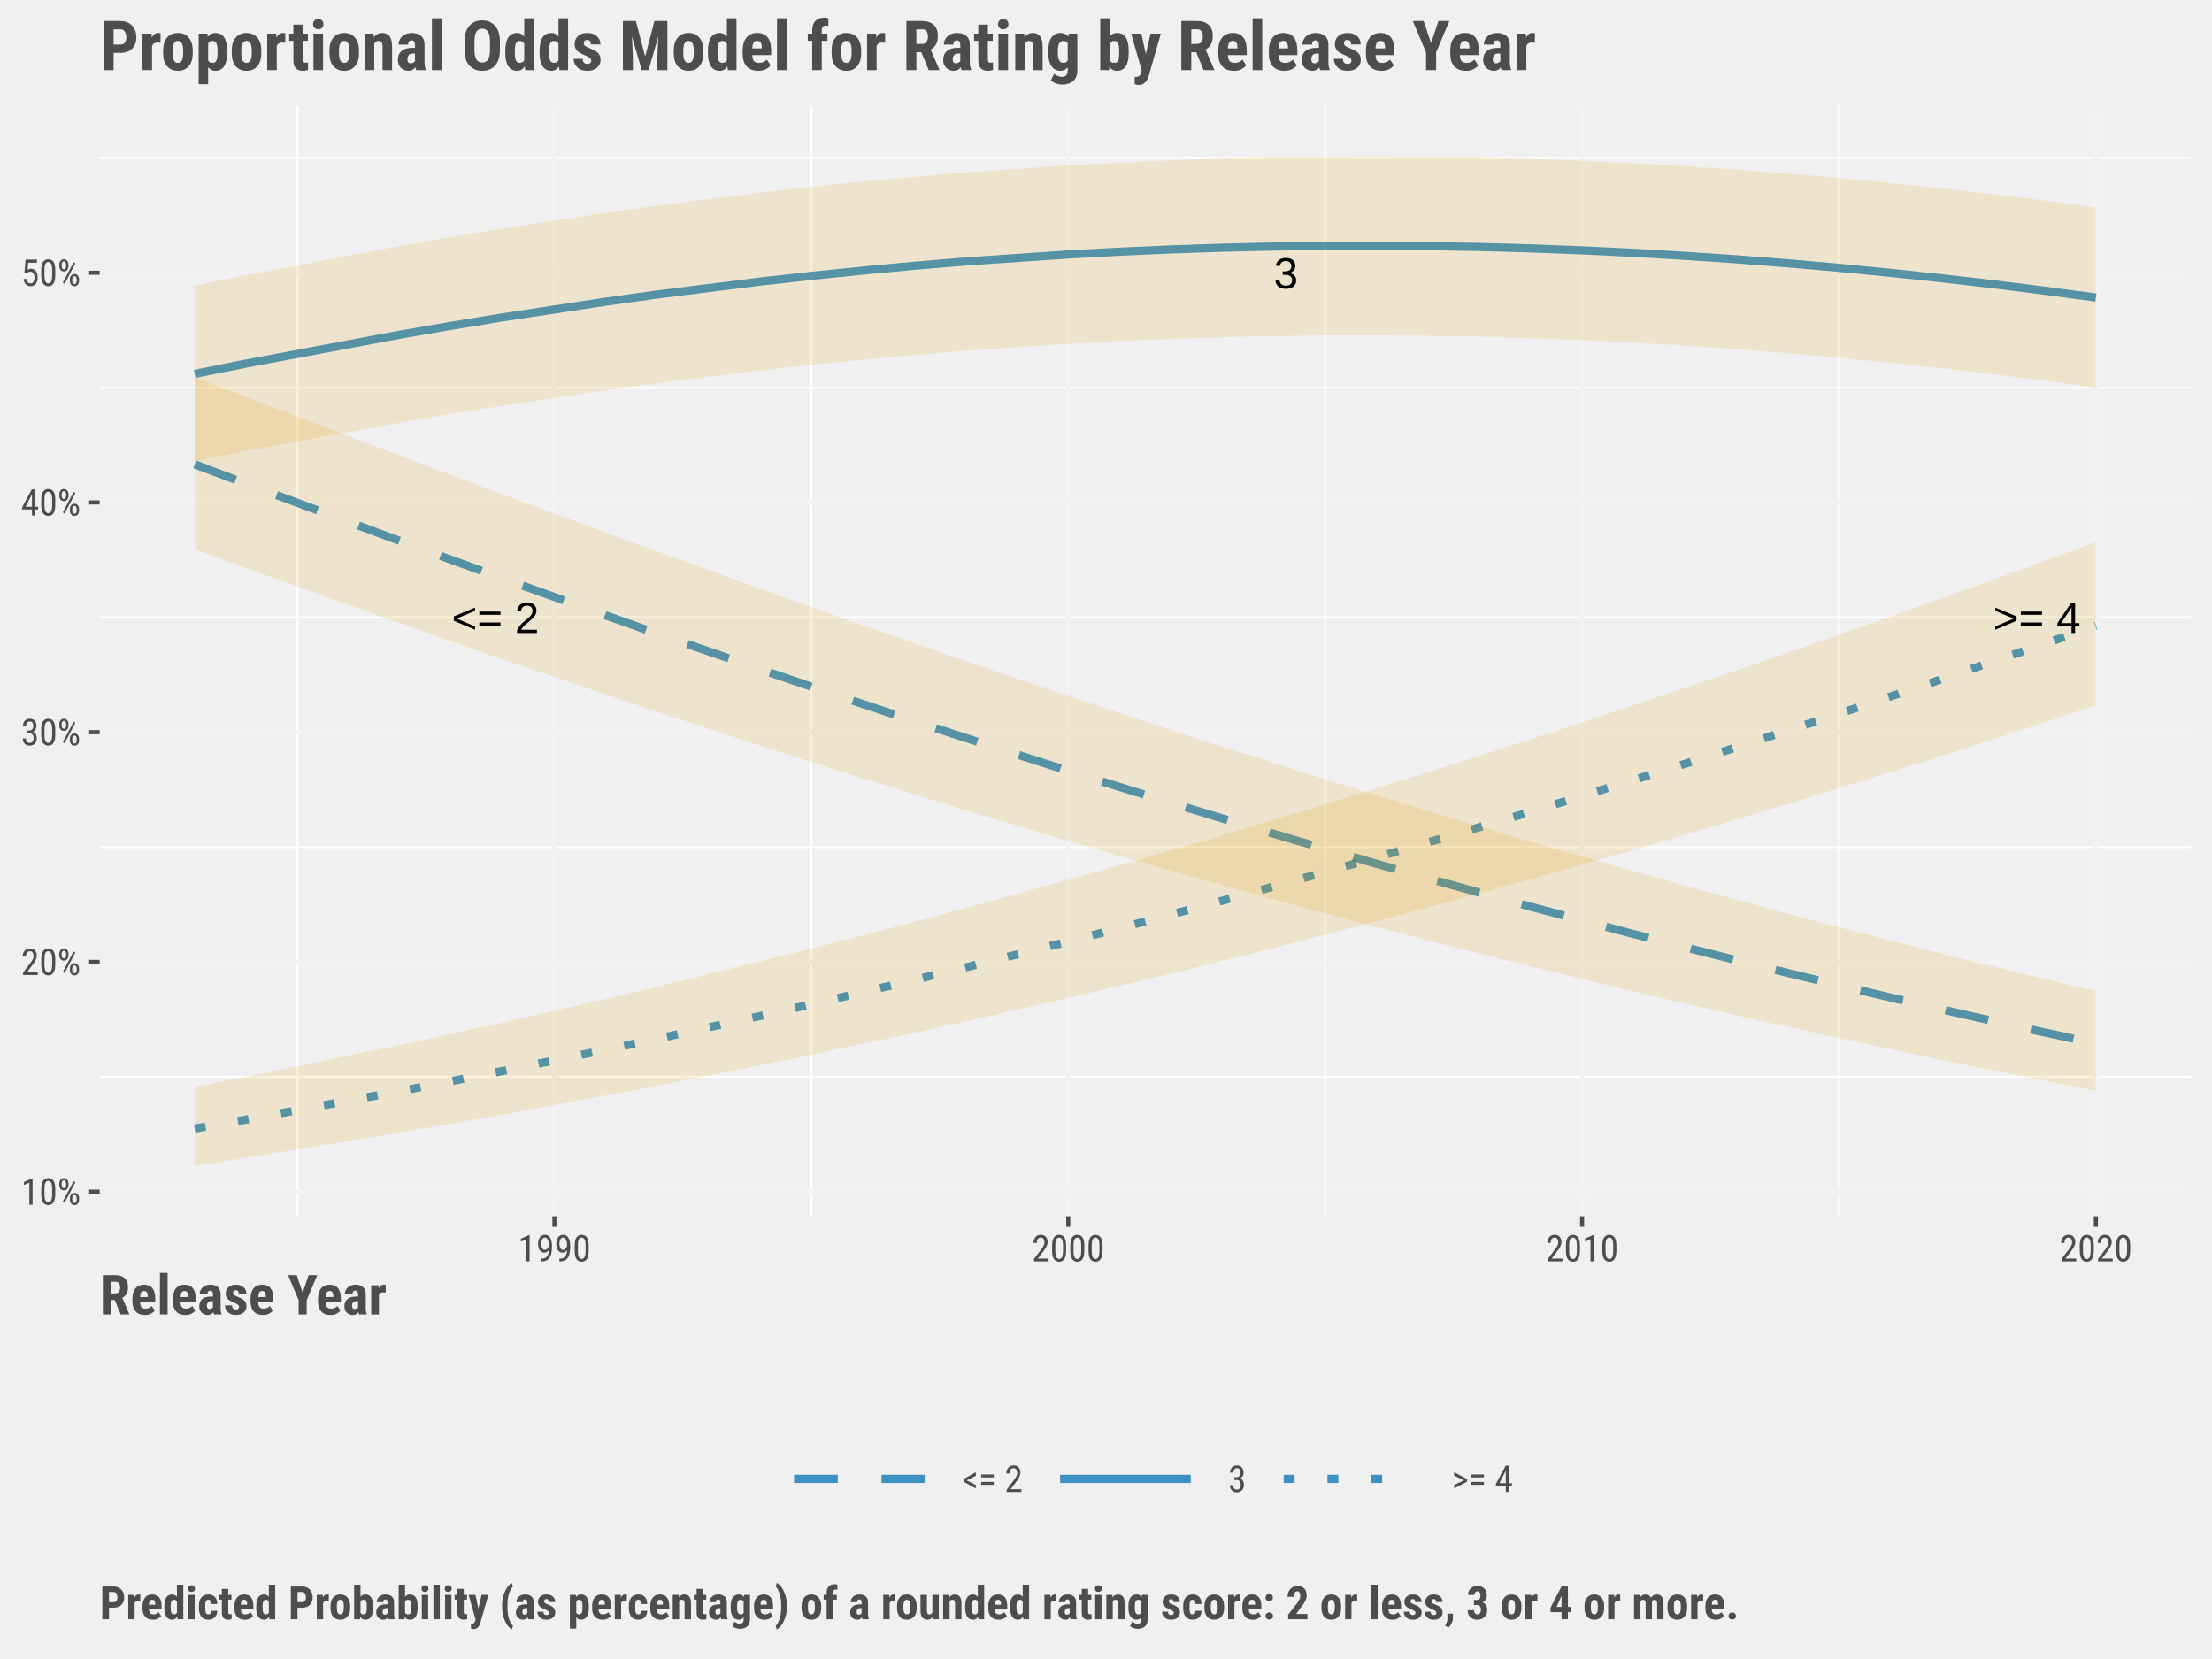
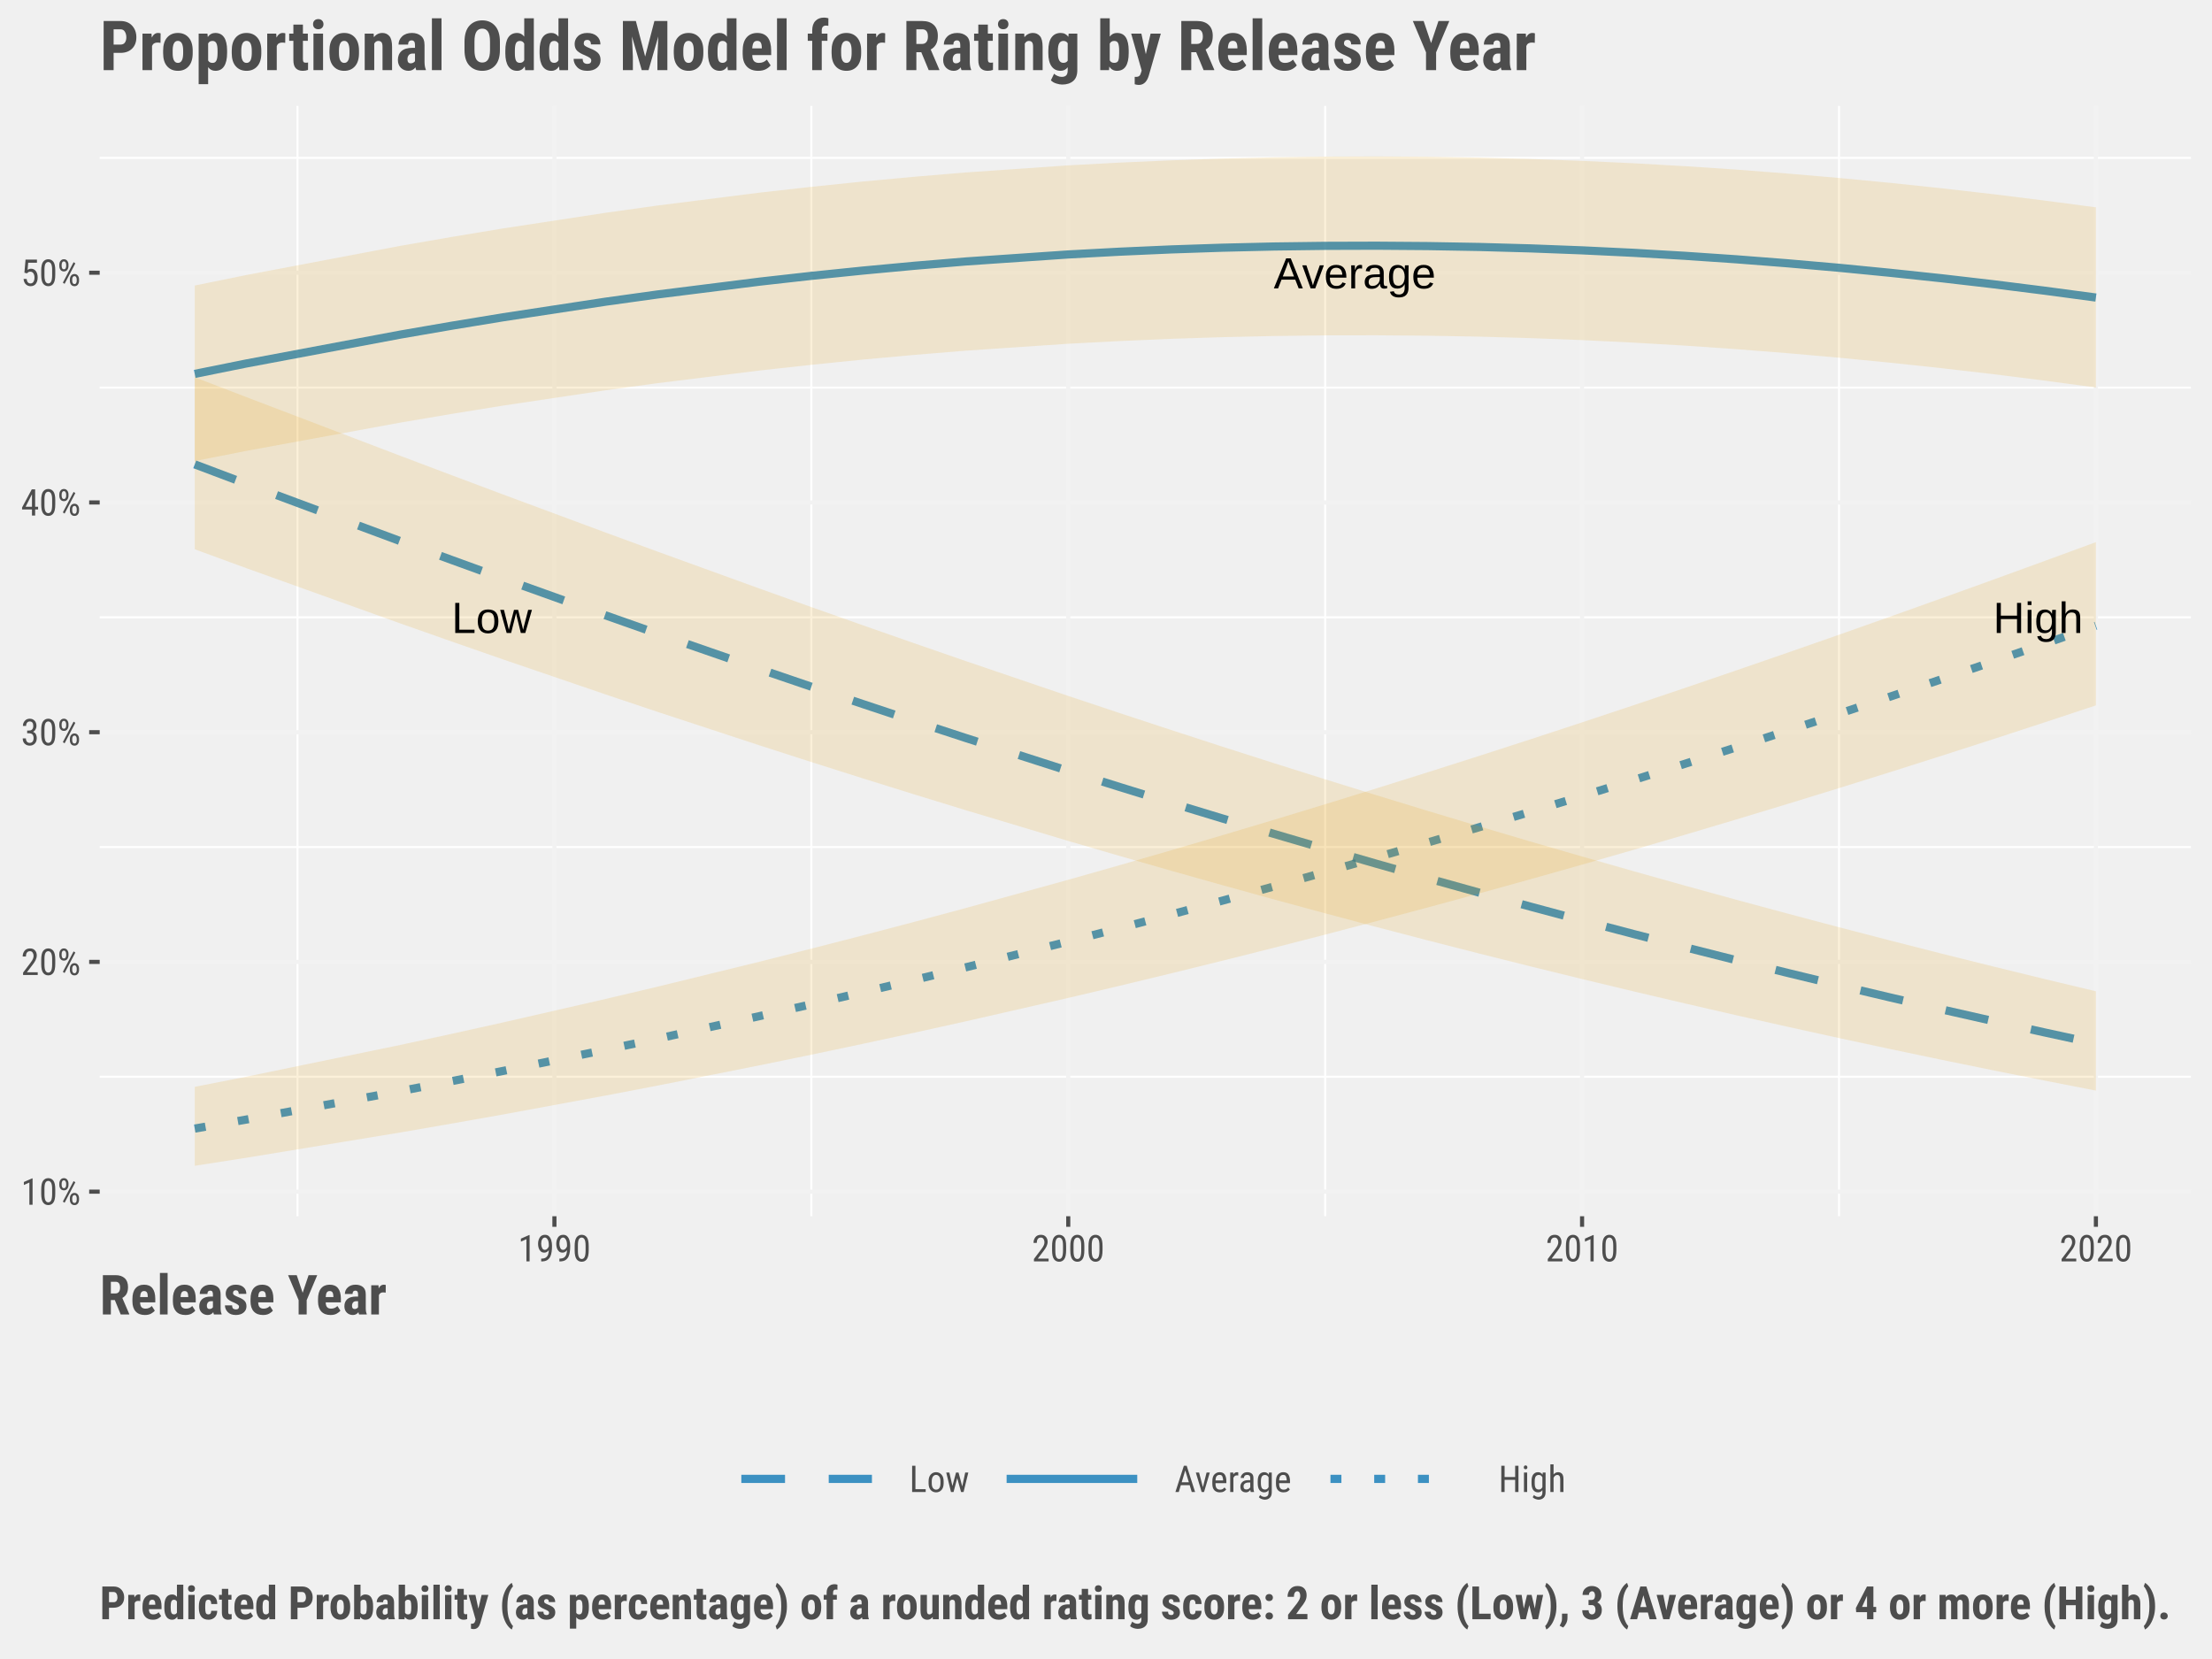
<svg xmlns="http://www.w3.org/2000/svg" class="svglite" width="576.00pt" height="432.00pt" viewBox="0 0 576.00 432.00">
  <defs>
    <style type="text/css">
    .svglite line, .svglite polyline, .svglite polygon, .svglite path, .svglite rect, .svglite circle {
      fill: none;
      stroke: #000000;
      stroke-linecap: round;
      stroke-linejoin: round;
      stroke-miterlimit: 10.00;
    }
    .svglite text {
      white-space: pre;
    }
  </style>
  </defs>
  <rect width="100%" height="100%" style="stroke: none; fill: none;" />
  <defs>
    <clipPath id="cpMC4wMHw1NzYuMDB8MC4wMHw0MzIuMDA=">
      <rect x="0.00" y="0.00" width="576.00" height="432.00" />
    </clipPath>
  </defs>
  <g clip-path="url(#cpMC4wMHw1NzYuMDB8MC4wMHw0MzIuMDA=)">
    <rect x="0.00" y="0" width="576.00" height="432.00" style="stroke-width: 1.07; stroke: none;" />
  </g>
  <defs>
    <clipPath id="cpMjUuOTZ8NTcwLjUyfDI3LjU5fDMxNi43MQ==">
      <rect x="25.96" y="27.59" width="544.56" height="289.12" />
    </clipPath>
  </defs>
  <g clip-path="url(#cpMjUuOTZ8NTcwLjUyfDI3LjU5fDMxNi43MQ==)">
    <polyline points="25.96,280.39 570.52,280.39 " style="stroke-width: 0.53; stroke: #FFFFFF; stroke-linecap: butt;" />
    <polyline points="25.96,220.57 570.52,220.57 " style="stroke-width: 0.53; stroke: #FFFFFF; stroke-linecap: butt;" />
    <polyline points="25.96,160.75 570.52,160.75 " style="stroke-width: 0.53; stroke: #FFFFFF; stroke-linecap: butt;" />
    <polyline points="25.96,100.93 570.52,100.93 " style="stroke-width: 0.53; stroke: #FFFFFF; stroke-linecap: butt;" />
    <polyline points="25.96,41.11 570.52,41.11 " style="stroke-width: 0.53; stroke: #FFFFFF; stroke-linecap: butt;" />
    <polyline points="77.47,316.71 77.47,27.59 " style="stroke-width: 0.53; stroke: #FFFFFF; stroke-linecap: butt;" />
    <polyline points="211.27,316.71 211.27,27.59 " style="stroke-width: 0.53; stroke: #FFFFFF; stroke-linecap: butt;" />
    <polyline points="345.07,316.71 345.07,27.59 " style="stroke-width: 0.53; stroke: #FFFFFF; stroke-linecap: butt;" />
    <polyline points="478.87,316.71 478.87,27.59 " style="stroke-width: 0.53; stroke: #FFFFFF; stroke-linecap: butt;" />
    <polyline points="25.96,310.30 570.52,310.30 " style="stroke-width: 1.07; stroke: #F2F2F2; stroke-linecap: butt;" />
    <polyline points="25.96,250.48 570.52,250.48 " style="stroke-width: 1.07; stroke: #F2F2F2; stroke-linecap: butt;" />
    <polyline points="25.96,190.66 570.52,190.66 " style="stroke-width: 1.07; stroke: #F2F2F2; stroke-linecap: butt;" />
    <polyline points="25.96,130.84 570.52,130.84 " style="stroke-width: 1.07; stroke: #F2F2F2; stroke-linecap: butt;" />
    <polyline points="25.96,71.02 570.52,71.02 " style="stroke-width: 1.07; stroke: #F2F2F2; stroke-linecap: butt;" />
    <polyline points="144.37,316.71 144.37,27.59 " style="stroke-width: 1.07; stroke: #F2F2F2; stroke-linecap: butt;" />
    <polyline points="278.17,316.71 278.17,27.59 " style="stroke-width: 1.07; stroke: #F2F2F2; stroke-linecap: butt;" />
    <polyline points="411.97,316.71 411.97,27.59 " style="stroke-width: 1.07; stroke: #F2F2F2; stroke-linecap: butt;" />
    <polyline points="545.77,316.71 545.77,27.59 " style="stroke-width: 1.07; stroke: #F2F2F2; stroke-linecap: butt;" />
    <polyline points="50.71,120.92 64.09,125.97 104.23,140.91 117.61,145.81 130.99,150.67 157.75,160.26 171.13,164.98 197.89,174.26 211.27,178.82 224.65,183.32 238.03,187.77 251.41,192.15 278.17,200.74 291.55,204.93 304.93,209.07 318.31,213.13 331.69,217.13 345.07,221.06 358.45,224.93 371.83,228.72 385.21,232.45 398.59,236.10 411.97,239.69 425.35,243.21 438.73,246.65 452.11,250.03 465.49,253.34 478.87,256.58 492.25,259.75 505.63,262.85 519.01,265.88 532.39,268.84 545.77,271.74 " style="stroke-width: 2.13; stroke: #0072B2; stroke-opacity: 0.75; stroke-dasharray: 11.38,11.38; stroke-linecap: butt;" />
    <polyline points="50.71,97.36 64.09,94.66 104.23,87.13 117.61,84.82 130.99,82.62 157.75,78.55 171.13,76.69 197.89,73.33 211.27,71.83 224.65,70.46 238.03,69.21 251.41,68.09 278.17,66.26 291.55,65.54 304.93,64.95 318.31,64.50 331.69,64.19 345.07,64.02 358.45,63.98 371.83,64.08 385.21,64.31 398.59,64.68 411.97,65.19 425.35,65.83 438.73,66.61 452.11,67.52 465.49,68.56 478.87,69.73 492.25,71.04 505.63,72.46 519.01,74.01 532.39,75.69 545.77,77.48 " style="stroke-width: 2.13; stroke: #0072B2; stroke-opacity: 0.75; stroke-linecap: butt;" />
    <polyline points="50.71,293.88 64.09,291.54 104.23,284.13 117.61,281.53 130.99,278.87 157.75,273.35 171.13,270.49 197.89,264.57 211.27,261.51 224.65,258.38 238.03,255.18 251.41,251.91 278.17,245.17 291.55,241.69 304.93,238.14 318.31,234.53 331.69,230.84 345.07,227.08 358.45,223.26 371.83,219.37 385.21,215.40 398.59,211.38 411.97,207.28 425.35,203.12 438.73,198.90 452.11,194.61 465.49,190.26 478.87,185.85 492.25,181.38 505.63,176.85 519.01,172.27 532.39,167.63 545.77,162.94 " style="stroke-width: 2.13; stroke: #0072B2; stroke-opacity: 0.75; stroke-dasharray: 2.85,8.54; stroke-linecap: butt;" />
    <polygon points="50.71,98.24 64.09,103.38 104.23,118.69 117.61,123.74 130.99,128.76 157.75,138.69 171.13,143.60 197.89,153.30 211.27,158.08 224.65,162.81 238.03,167.49 251.41,172.12 278.17,181.22 291.55,185.68 304.93,190.08 318.31,194.43 331.69,198.71 345.07,202.93 358.45,207.08 371.83,211.17 385.21,215.19 398.59,219.15 411.97,223.03 425.35,226.85 438.73,230.61 452.11,234.29 465.49,237.90 478.87,241.45 492.25,244.92 505.63,248.33 519.01,251.66 532.39,254.93 545.77,258.13 545.77,283.99 532.39,281.38 519.01,278.71 505.63,275.98 492.25,273.18 478.87,270.31 465.49,267.37 452.11,264.37 438.73,261.29 425.35,258.15 411.97,254.94 398.59,251.66 385.21,248.31 371.83,244.89 358.45,241.40 345.07,237.83 331.69,234.20 318.31,230.50 304.93,226.73 291.55,222.89 278.17,218.98 251.41,210.96 238.03,206.85 224.65,202.68 211.27,198.44 197.89,194.13 171.13,185.34 157.75,180.85 130.99,171.71 117.61,167.05 104.23,162.34 64.09,147.93 50.71,143.03 " style="stroke-width: 0.00; stroke: none; stroke-linecap: butt; fill: #E69F00; fill-opacity: 0.15;" />
    <polyline points="50.71,98.24 64.09,103.38 104.23,118.69 117.61,123.74 130.99,128.76 157.75,138.69 171.13,143.60 197.89,153.30 211.27,158.08 224.65,162.81 238.03,167.49 251.41,172.12 278.17,181.22 291.55,185.68 304.93,190.08 318.31,194.43 331.69,198.71 345.07,202.93 358.45,207.08 371.83,211.17 385.21,215.19 398.59,219.15 411.97,223.03 425.35,226.85 438.73,230.61 452.11,234.29 465.49,237.90 478.87,241.45 492.25,244.92 505.63,248.33 519.01,251.66 532.39,254.93 545.77,258.13 " style="stroke-width: 1.07; stroke: none; stroke-linecap: butt;" />
    <polyline points="545.77,283.99 532.39,281.38 519.01,278.71 505.63,275.98 492.25,273.18 478.87,270.31 465.49,267.37 452.11,264.37 438.73,261.29 425.35,258.15 411.97,254.94 398.59,251.66 385.21,248.31 371.83,244.89 358.45,241.40 345.07,237.83 331.69,234.20 318.31,230.50 304.93,226.73 291.55,222.89 278.17,218.98 251.41,210.96 238.03,206.85 224.65,202.68 211.27,198.44 197.89,194.13 171.13,185.34 157.75,180.85 130.99,171.71 117.61,167.05 104.23,162.34 64.09,147.93 50.71,143.03 " style="stroke-width: 1.07; stroke: none; stroke-linecap: butt;" />
    <polygon points="50.71,74.35 64.09,71.62 104.23,64.02 117.61,61.70 130.99,59.48 157.75,55.40 171.13,53.53 197.89,50.15 211.27,48.65 224.65,47.27 238.03,46.03 251.41,44.91 278.17,43.06 291.55,42.34 304.93,41.75 318.31,41.29 331.69,40.97 345.07,40.78 358.45,40.73 371.83,40.82 385.21,41.04 398.59,41.40 411.97,41.89 425.35,42.51 438.73,43.27 452.11,44.16 465.49,45.19 478.87,46.34 492.25,47.62 505.63,49.03 519.01,50.56 532.39,52.22 545.77,53.99 545.77,100.90 532.39,99.11 519.01,97.43 505.63,95.88 492.25,94.45 478.87,93.15 465.49,91.97 452.11,90.92 438.73,90.00 425.35,89.22 411.97,88.56 398.59,88.05 385.21,87.66 371.83,87.42 358.45,87.31 345.07,87.33 331.69,87.50 318.31,87.80 304.93,88.23 291.55,88.81 278.17,89.51 251.41,91.32 238.03,92.42 224.65,93.64 211.27,95.00 197.89,96.47 171.13,99.79 157.75,101.62 130.99,105.62 117.61,107.78 104.23,110.05 64.09,117.42 50.71,120.06 " style="stroke-width: 0.00; stroke: none; stroke-linecap: butt; fill: #E69F00; fill-opacity: 0.15;" />
    <polyline points="50.71,74.35 64.09,71.62 104.23,64.02 117.61,61.70 130.99,59.48 157.75,55.40 171.13,53.53 197.89,50.15 211.27,48.65 224.65,47.27 238.03,46.03 251.41,44.91 278.17,43.06 291.55,42.34 304.93,41.75 318.31,41.29 331.69,40.97 345.07,40.78 358.45,40.73 371.83,40.82 385.21,41.04 398.59,41.40 411.97,41.89 425.35,42.51 438.73,43.27 452.11,44.16 465.49,45.19 478.87,46.34 492.25,47.62 505.63,49.03 519.01,50.56 532.39,52.22 545.77,53.99 " style="stroke-width: 1.07; stroke: none; stroke-linecap: butt;" />
    <polyline points="545.77,100.90 532.39,99.11 519.01,97.43 505.63,95.88 492.25,94.45 478.87,93.15 465.49,91.97 452.11,90.92 438.73,90.00 425.35,89.22 411.97,88.56 398.59,88.05 385.21,87.66 371.83,87.42 358.45,87.31 345.07,87.33 331.69,87.50 318.31,87.80 304.93,88.23 291.55,88.81 278.17,89.51 251.41,91.32 238.03,92.42 224.65,93.64 211.27,95.00 197.89,96.47 171.13,99.79 157.75,101.62 130.99,105.62 117.61,107.78 104.23,110.05 64.09,117.42 50.71,120.06 " style="stroke-width: 1.07; stroke: none; stroke-linecap: butt;" />
    <polygon points="50.71,283.01 64.09,280.38 104.23,272.10 117.61,269.21 130.99,266.24 157.75,260.11 171.13,256.95 197.89,250.40 211.27,247.02 224.65,243.58 238.03,240.06 251.41,236.47 278.17,229.09 291.55,225.29 304.93,221.42 318.31,217.49 331.69,213.49 345.07,209.42 358.45,205.28 371.83,201.08 385.21,196.82 398.59,192.49 411.97,188.10 425.35,183.65 438.73,179.14 452.11,174.57 465.49,169.95 478.87,165.28 492.25,160.55 505.63,155.77 519.01,150.95 532.39,146.08 545.77,141.17 545.77,183.68 532.39,188.11 519.01,192.48 505.63,196.79 492.25,201.04 478.87,205.22 465.49,209.34 452.11,213.39 438.73,217.38 425.35,221.30 411.97,225.15 398.59,228.93 385.21,232.64 371.83,236.29 358.45,239.86 345.07,243.37 331.69,246.81 318.31,250.17 304.93,253.47 291.55,256.70 278.17,259.86 251.41,265.97 238.03,268.93 224.65,271.82 211.27,274.64 197.89,277.39 171.13,282.71 157.75,285.27 130.99,290.21 117.61,292.58 104.23,294.90 64.09,301.49 50.71,303.57 " style="stroke-width: 0.00; stroke: none; stroke-linecap: butt; fill: #E69F00; fill-opacity: 0.15;" />
    <polyline points="50.71,283.01 64.09,280.38 104.23,272.10 117.61,269.21 130.99,266.24 157.75,260.11 171.13,256.95 197.89,250.40 211.27,247.02 224.65,243.58 238.03,240.06 251.41,236.47 278.17,229.09 291.55,225.29 304.93,221.42 318.31,217.49 331.69,213.49 345.07,209.42 358.45,205.28 371.83,201.08 385.21,196.82 398.59,192.49 411.97,188.10 425.35,183.65 438.73,179.14 452.11,174.57 465.49,169.95 478.87,165.28 492.25,160.55 505.63,155.77 519.01,150.95 532.39,146.08 545.77,141.17 " style="stroke-width: 1.07; stroke: none; stroke-linecap: butt;" />
    <polyline points="545.77,183.68 532.39,188.11 519.01,192.48 505.63,196.79 492.25,201.04 478.87,205.22 465.49,209.34 452.11,213.39 438.73,217.38 425.35,221.30 411.97,225.15 398.59,228.93 385.21,232.64 371.83,236.29 358.45,239.86 345.07,243.37 331.69,246.81 318.31,250.17 304.93,253.47 291.55,256.70 278.17,259.86 251.41,265.97 238.03,268.93 224.65,271.82 211.27,274.64 197.89,277.39 171.13,282.71 157.75,285.27 130.99,290.21 117.61,292.58 104.23,294.90 64.09,301.49 50.71,303.57 " style="stroke-width: 1.07; stroke: none; stroke-linecap: butt;" />
-     <text x="331.69" y="75.10" style="font-size: 11.38px; font-family: &quot;Arial&quot;;" textLength="6.33px" lengthAdjust="spacingAndGlyphs">3</text>
-     <text x="519.01" y="164.83" style="font-size: 11.38px; font-family: &quot;Arial&quot;;" textLength="22.78px" lengthAdjust="spacingAndGlyphs">&gt;= 4</text>
-     <text x="117.61" y="164.83" style="font-size: 11.38px; font-family: &quot;Arial&quot;;" textLength="22.78px" lengthAdjust="spacingAndGlyphs">&lt;= 2</text>
+     <text x="331.69" y="75.10" style="font-size: 11.38px; font-family: &quot;Arial&quot;;" textLength="42.38px" lengthAdjust="spacingAndGlyphs">Average</text>
+     <text x="519.01" y="164.83" style="font-size: 11.38px; font-family: &quot;Arial&quot;;" textLength="23.40px" lengthAdjust="spacingAndGlyphs">High</text>
+     <text x="117.61" y="164.83" style="font-size: 11.38px; font-family: &quot;Arial&quot;;" textLength="20.87px" lengthAdjust="spacingAndGlyphs">Low</text>
  </g>
  <g clip-path="url(#cpMC4wMHw1NzYuMDB8MC4wMHw0MzIuMDA=)">
    <text x="21.02" y="313.71" text-anchor="end" style="font-size: 9.60px;fill: #4D4D4D; font-family: &quot;Roboto Condensed&quot;;" textLength="15.54px" lengthAdjust="spacingAndGlyphs">10%</text>
    <text x="21.02" y="253.89" text-anchor="end" style="font-size: 9.60px;fill: #4D4D4D; font-family: &quot;Roboto Condensed&quot;;" textLength="15.54px" lengthAdjust="spacingAndGlyphs">20%</text>
    <text x="21.02" y="194.07" text-anchor="end" style="font-size: 9.60px;fill: #4D4D4D; font-family: &quot;Roboto Condensed&quot;;" textLength="15.54px" lengthAdjust="spacingAndGlyphs">30%</text>
    <text x="21.02" y="134.25" text-anchor="end" style="font-size: 9.60px;fill: #4D4D4D; font-family: &quot;Roboto Condensed&quot;;" textLength="15.54px" lengthAdjust="spacingAndGlyphs">40%</text>
    <text x="21.02" y="74.43" text-anchor="end" style="font-size: 9.60px;fill: #4D4D4D; font-family: &quot;Roboto Condensed&quot;;" textLength="15.54px" lengthAdjust="spacingAndGlyphs">50%</text>
    <polyline points="23.22,310.30 25.96,310.30 " style="stroke-width: 1.07; stroke: #4D4D4D; stroke-linecap: butt;" />
    <polyline points="23.22,250.48 25.96,250.48 " style="stroke-width: 1.07; stroke: #4D4D4D; stroke-linecap: butt;" />
    <polyline points="23.22,190.66 25.96,190.66 " style="stroke-width: 1.07; stroke: #4D4D4D; stroke-linecap: butt;" />
    <polyline points="23.22,130.84 25.96,130.84 " style="stroke-width: 1.07; stroke: #4D4D4D; stroke-linecap: butt;" />
    <polyline points="23.22,71.02 25.96,71.02 " style="stroke-width: 1.07; stroke: #4D4D4D; stroke-linecap: butt;" />
    <polyline points="144.37,319.45 144.37,316.71 " style="stroke-width: 1.07; stroke: #4D4D4D; stroke-linecap: butt;" />
    <polyline points="278.17,319.45 278.17,316.71 " style="stroke-width: 1.07; stroke: #4D4D4D; stroke-linecap: butt;" />
    <polyline points="411.97,319.45 411.97,316.71 " style="stroke-width: 1.07; stroke: #4D4D4D; stroke-linecap: butt;" />
    <polyline points="545.77,319.45 545.77,316.71 " style="stroke-width: 1.07; stroke: #4D4D4D; stroke-linecap: butt;" />
    <text x="144.37" y="328.46" text-anchor="middle" style="font-size: 9.60px;fill: #4D4D4D; font-family: &quot;Roboto Condensed&quot;;" textLength="18.95px" lengthAdjust="spacingAndGlyphs">1990</text>
    <text x="278.17" y="328.46" text-anchor="middle" style="font-size: 9.60px;fill: #4D4D4D; font-family: &quot;Roboto Condensed&quot;;" textLength="18.95px" lengthAdjust="spacingAndGlyphs">2000</text>
    <text x="411.97" y="328.46" text-anchor="middle" style="font-size: 9.60px;fill: #4D4D4D; font-family: &quot;Roboto Condensed&quot;;" textLength="18.95px" lengthAdjust="spacingAndGlyphs">2010</text>
    <text x="545.77" y="328.46" text-anchor="middle" style="font-size: 9.60px;fill: #4D4D4D; font-family: &quot;Roboto Condensed&quot;;" textLength="18.95px" lengthAdjust="spacingAndGlyphs">2020</text>
    <text x="25.96" y="342.28" style="font-size: 14.40px; font-weight: bold;fill: #4D4D4D; font-family: &quot;Roboto Condensed&quot;;" textLength="75.15px" lengthAdjust="spacingAndGlyphs">Release Year</text>
-     <rect x="197.04" y="358.36" width="202.40" height="53.48" style="stroke-width: 1.07; stroke: none;" />
-     <rect x="202.52" y="363.84" width="42.52" height="42.52" style="stroke-width: 1.07; stroke: none;" />
-     <line x1="206.77" y1="385.10" x2="240.79" y2="385.10" style="stroke-width: 2.13; stroke: #0072B2; stroke-opacity: 0.75; stroke-dasharray: 11.38,11.38; stroke-linecap: butt;" />
-     <rect x="271.80" y="363.84" width="42.52" height="42.52" style="stroke-width: 1.07; stroke: none;" />
-     <line x1="276.05" y1="385.10" x2="310.07" y2="385.10" style="stroke-width: 2.13; stroke: #0072B2; stroke-opacity: 0.75; stroke-linecap: butt;" />
-     <rect x="330.02" y="363.84" width="42.52" height="42.52" style="stroke-width: 1.07; stroke: none;" />
-     <line x1="334.27" y1="385.10" x2="368.29" y2="385.10" style="stroke-width: 2.13; stroke: #0072B2; stroke-opacity: 0.75; stroke-dasharray: 2.85,8.54; stroke-linecap: butt;" />
-     <text x="250.52" y="388.51" style="font-size: 9.60px;fill: #4D4D4D; font-family: &quot;Roboto Condensed&quot;;" textLength="15.80px" lengthAdjust="spacingAndGlyphs">&lt;= 2</text>
-     <text x="319.80" y="388.51" style="font-size: 9.60px;fill: #4D4D4D; font-family: &quot;Roboto Condensed&quot;;" textLength="4.74px" lengthAdjust="spacingAndGlyphs">3</text>
-     <text x="378.02" y="388.51" style="font-size: 9.60px;fill: #4D4D4D; font-family: &quot;Roboto Condensed&quot;;" textLength="15.94px" lengthAdjust="spacingAndGlyphs">&gt;= 4</text>
+     <rect x="183.31" y="358.36" width="229.87" height="53.48" style="stroke-width: 1.07; stroke: none;" />
+     <rect x="188.78" y="363.84" width="42.52" height="42.52" style="stroke-width: 1.07; stroke: none;" />
+     <line x1="193.04" y1="385.10" x2="227.05" y2="385.10" style="stroke-width: 2.13; stroke: #0072B2; stroke-opacity: 0.75; stroke-dasharray: 11.38,11.38; stroke-linecap: butt;" />
+     <rect x="257.87" y="363.84" width="42.52" height="42.52" style="stroke-width: 1.07; stroke: none;" />
+     <line x1="262.12" y1="385.10" x2="296.14" y2="385.10" style="stroke-width: 2.13; stroke: #0072B2; stroke-opacity: 0.75; stroke-linecap: butt;" />
+     <rect x="342.20" y="363.84" width="42.52" height="42.52" style="stroke-width: 1.07; stroke: none;" />
+     <line x1="346.45" y1="385.10" x2="380.46" y2="385.10" style="stroke-width: 2.13; stroke: #0072B2; stroke-opacity: 0.75; stroke-dasharray: 2.85,8.54; stroke-linecap: butt;" />
+     <text x="236.78" y="388.51" style="font-size: 9.60px;fill: #4D4D4D; font-family: &quot;Roboto Condensed&quot;;" textLength="15.61px" lengthAdjust="spacingAndGlyphs">Low</text>
+     <text x="305.87" y="388.51" style="font-size: 9.60px;fill: #4D4D4D; font-family: &quot;Roboto Condensed&quot;;" textLength="30.84px" lengthAdjust="spacingAndGlyphs">Average</text>
+     <text x="390.20" y="388.51" style="font-size: 9.60px;fill: #4D4D4D; font-family: &quot;Roboto Condensed&quot;;" textLength="17.50px" lengthAdjust="spacingAndGlyphs">High</text>
    <text x="25.96" y="18.27" style="font-size: 18.00px; font-weight: bold;fill: #4D4D4D; font-family: &quot;Roboto Condensed&quot;;" textLength="374.46px" lengthAdjust="spacingAndGlyphs">Proportional Odds Model for Rating by Release Year</text>
-     <text x="25.96" y="421.65" style="font-size: 12.00px; font-weight: bold;fill: #4D4D4D; font-family: &quot;Roboto Condensed&quot;;" textLength="427.86px" lengthAdjust="spacingAndGlyphs">Predicted Probability (as percentage) of a rounded rating score: 2 or less, 3 or 4 or more.</text>
+     <text x="25.96" y="421.65" style="font-size: 12.00px; font-weight: bold;fill: #4D4D4D; font-family: &quot;Roboto Condensed&quot;;" textLength="540.79px" lengthAdjust="spacingAndGlyphs">Predicted Probability (as percentage) of a rounded rating score: 2 or less (Low), 3 (Average) or 4 or more (High).</text>
  </g>
</svg>
